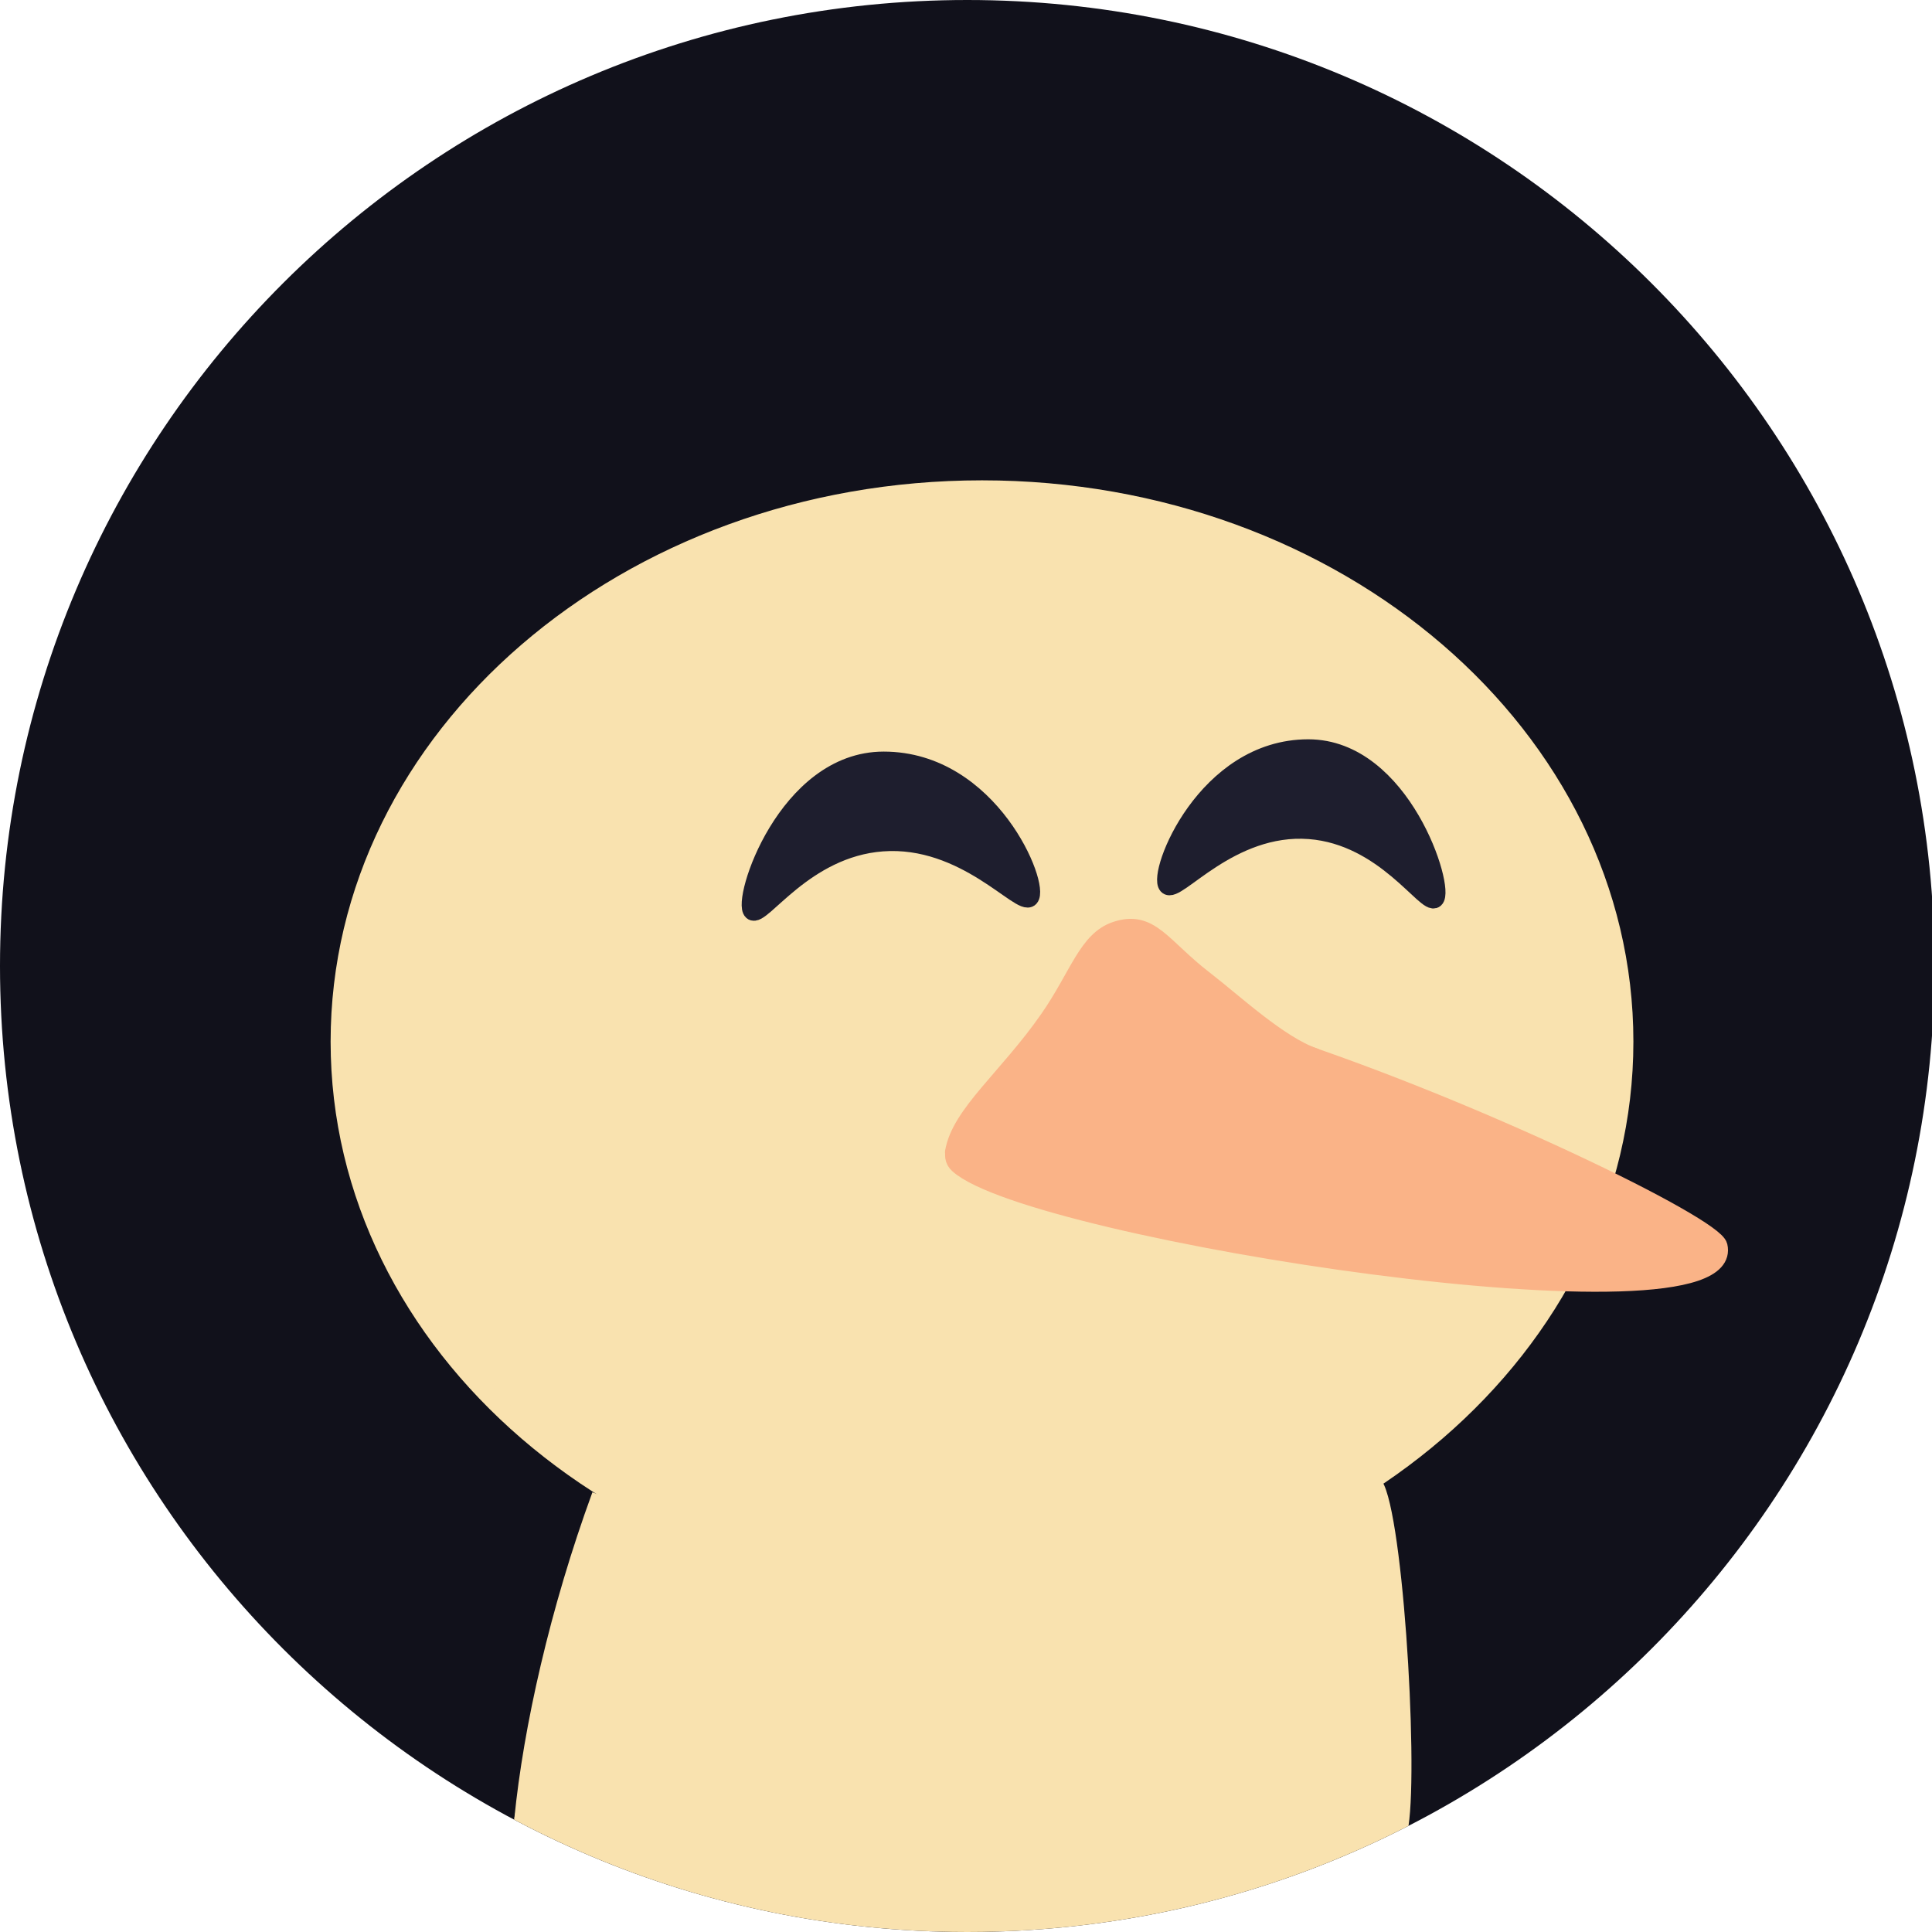
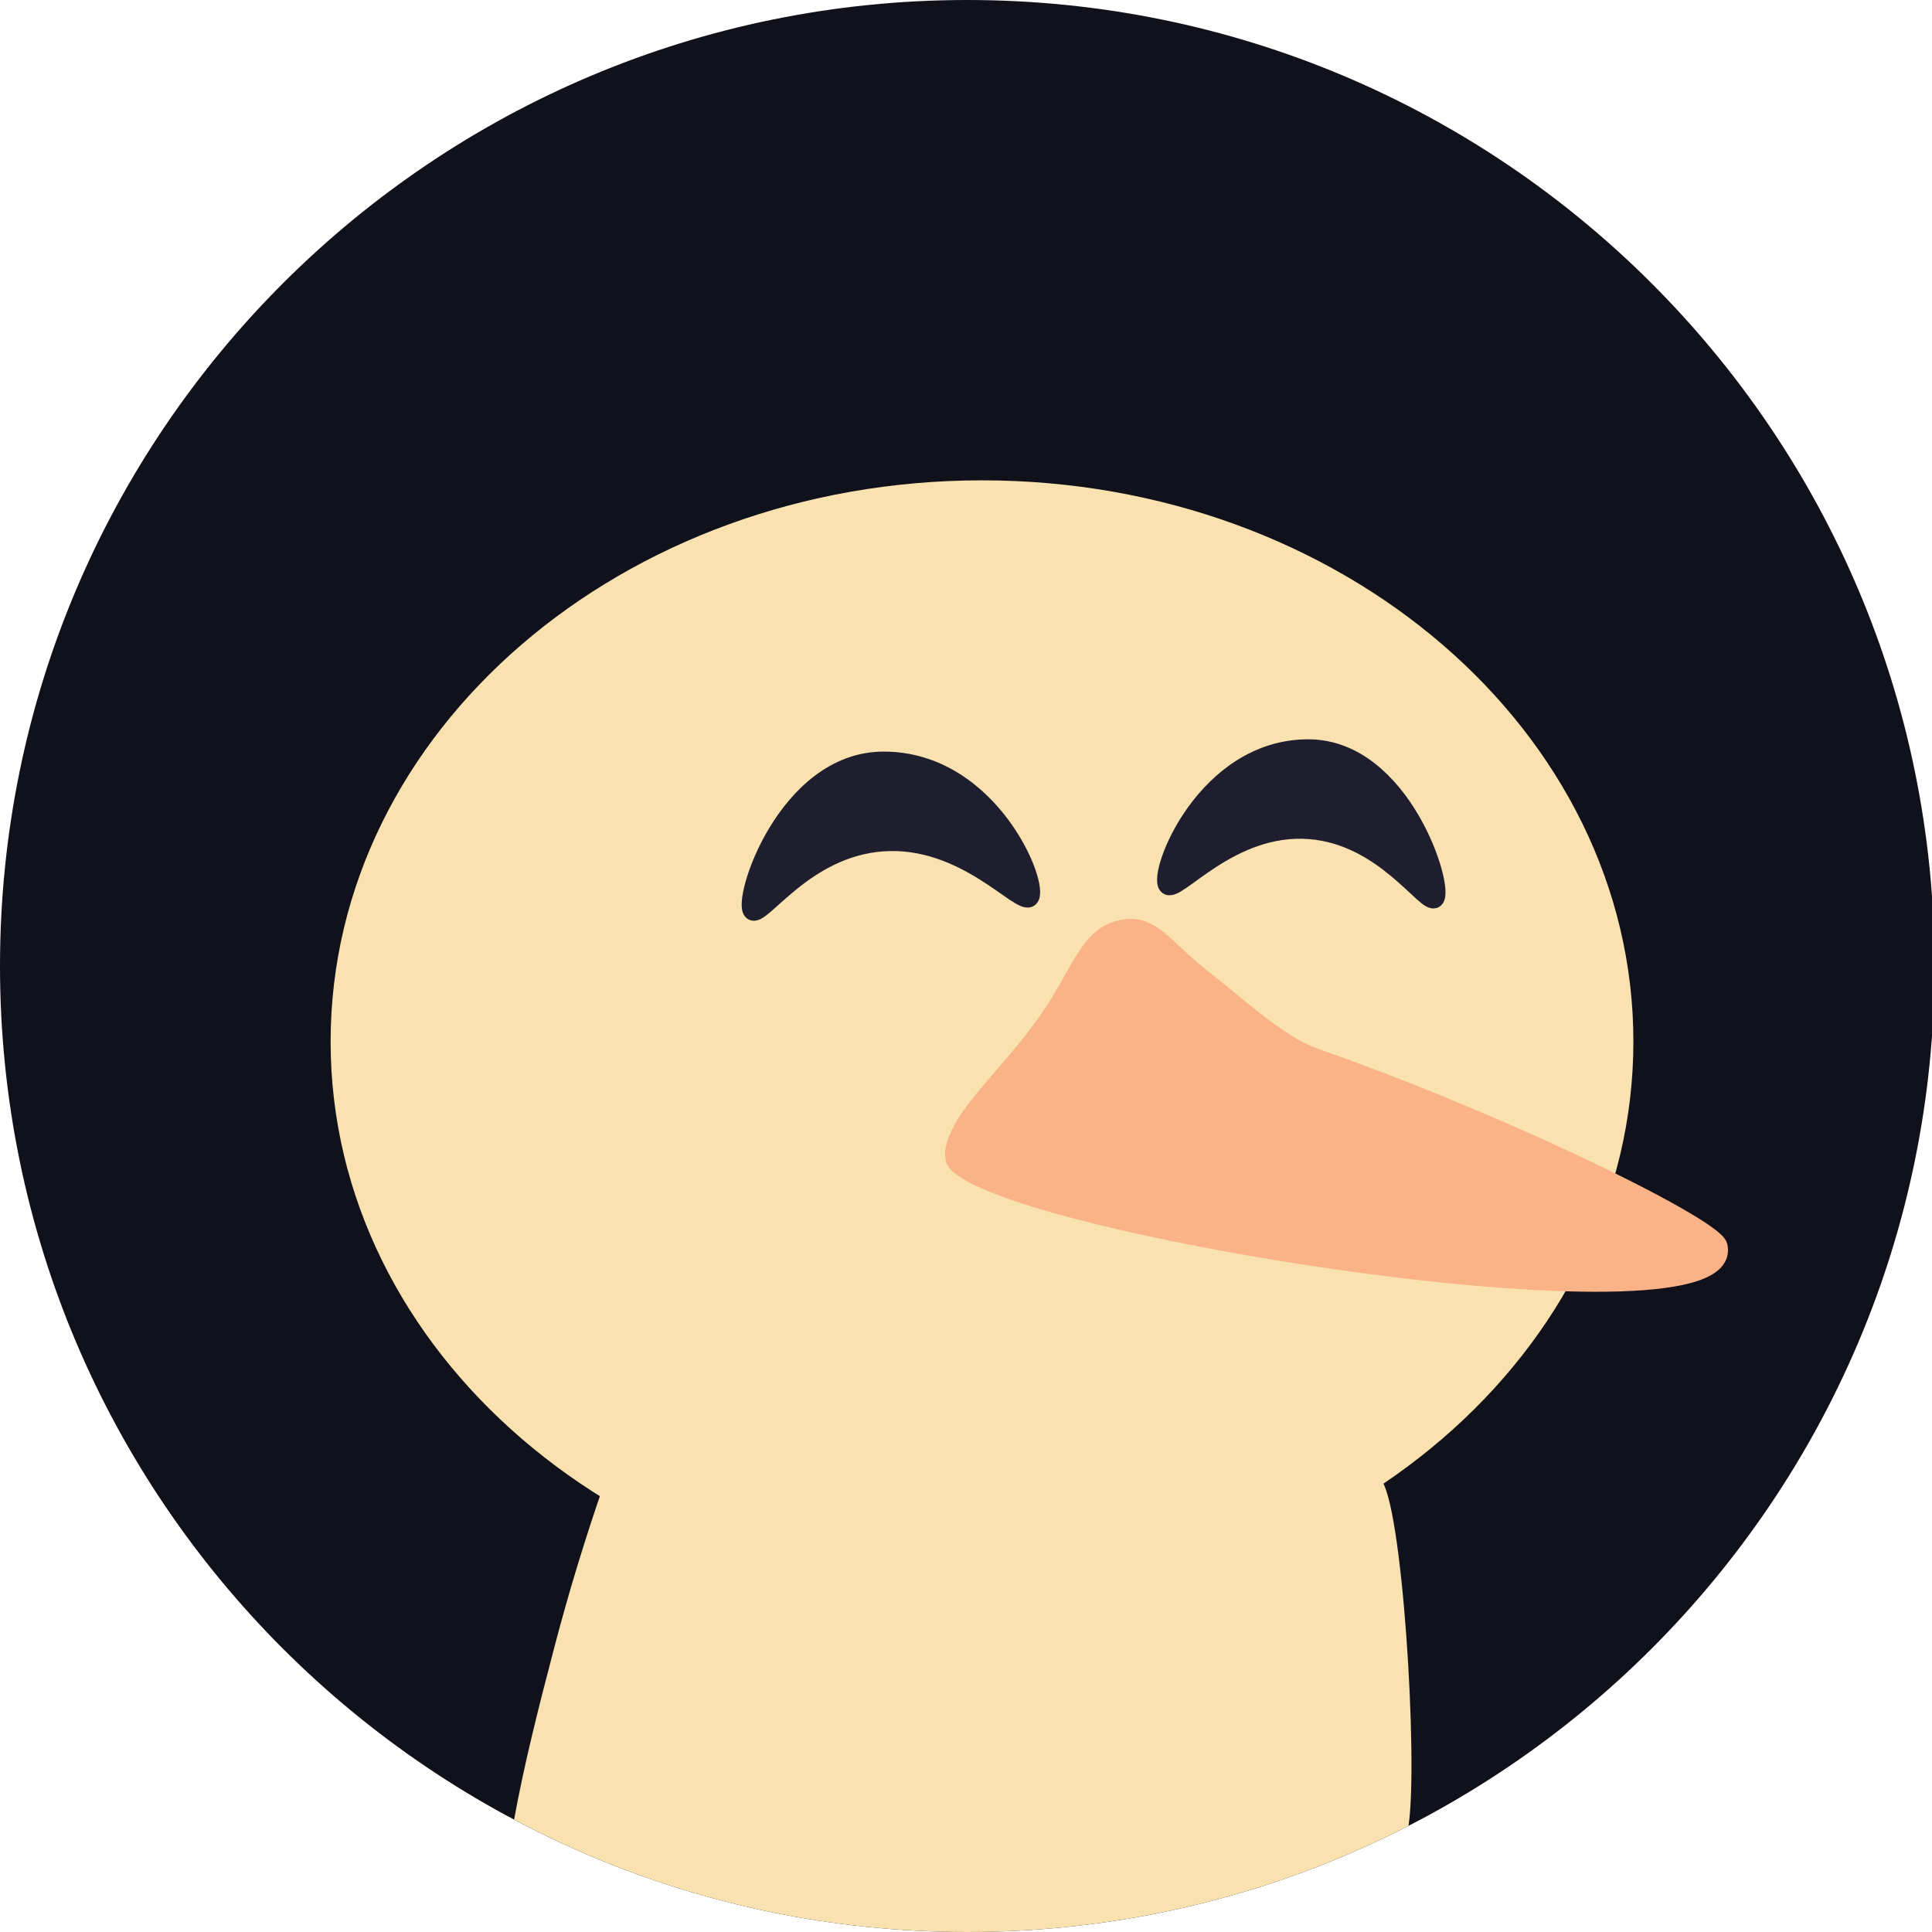
- <svg xmlns="http://www.w3.org/2000/svg" version="1.1" id="Camada_5" x="0px" y="0px" viewBox="0 0 1544 1544" style="enable-background:new 0 0 1544 1544;" xml:space="preserve">
-   <style type="text/css">
- 	.st0{fill:#11111B;}
- 	.st1{fill:none;stroke:#F9E2AF;stroke-width:14;stroke-miterlimit:10;}
- 	.st2{fill:none;}
- 	.st3{fill:#F9E2AF;}
- 	.st4{fill:#FAB387;stroke:#FAB387;stroke-width:14;stroke-miterlimit:10;}
- 	.st5{fill:#FAB387;stroke:#FAB387;stroke-width:14;stroke-linecap:round;stroke-miterlimit:10;}
- 	.st6{fill:#1E1E2E;stroke:#1E1E2E;stroke-width:14;stroke-miterlimit:10;}
- </style>
+ <svg xmlns="http://www.w3.org/2000/svg" version="1.1" id="Camada_5" x="0px" y="0px" viewBox="0 0 1544 1544" enable-background="new 0 0 1544 1544" xml:space="preserve">
  <g id="Camada_6_cópia">
-     <g>
-       <ellipse class="st0" cx="773" cy="772" rx="773" ry="772" />
-     </g>
-     <g id="Camada_10">
-       <path class="st1" d="M418,1454c7.19-72.49,28.32-166.92,62-259" />
-     </g>
-     <g>
-       <path class="st2" d="M773,0C346.08,0,0,345.64,0,772c0,295.68,166.44,552.52,410.86,682.2c7.79-43.33,19.53-89.68,32.34-138.46    c11.72-44.65,24.55-86.28,37.8-124.74c214,114,396,126,622-9c17.45,14.84,30.57,225.4,22.64,277.16    C1375.24,1331.15,1546,1071.49,1546,772C1546,345.64,1199.92,0,773,0z" />
-       <path class="st3" d="M1103,1182c-226,135-408,123-622,9c-13.25,38.47-26.09,80.1-37.8,124.74    c-12.8,48.78-24.54,95.13-32.34,138.46C518.89,1511.52,642.14,1544,773,1544c127.04,0,246.91-30.61,352.64-84.84    C1133.57,1407.4,1120.45,1196.84,1103,1182z" />
-     </g>
-     <g>
-       <path class="st3" d="M784.79,1273.96c-69.46,0-136.82-11.72-200.23-34.83c-61.19-22.3-116.13-54.21-163.3-94.85    c-47.09-40.57-84.05-87.8-109.85-140.36c-26.67-54.33-40.19-112.04-40.19-171.51s13.52-117.18,40.19-171.51    c25.8-52.56,62.76-99.78,109.85-140.36c47.17-40.64,102.11-72.55,163.3-94.85c63.41-23.11,130.78-34.83,200.23-34.83    s136.82,11.72,200.23,34.83c61.19,22.3,116.13,54.21,163.3,94.85c47.09,40.57,84.05,87.8,109.85,140.36    c26.67,54.33,40.19,112.04,40.19,171.51s-13.52,117.18-40.19,171.51c-25.8,52.56-62.76,99.78-109.85,140.36    c-47.17,40.64-102.11,72.55-163.3,94.85C921.61,1262.24,854.24,1273.96,784.79,1273.96z" />
-       <path class="st3" d="M784.79,397.87c68.64,0,135.2,11.57,197.84,34.4c60.39,22.01,114.6,53.49,161.13,93.58    c46.37,39.95,82.75,86.43,108.13,138.14c26.19,53.36,39.48,110.03,39.48,168.43c0,58.4-13.28,115.06-39.48,168.43    c-25.38,51.71-61.76,98.18-108.13,138.14c-46.52,40.08-100.73,71.57-161.13,93.58c-62.64,22.83-129.2,34.4-197.84,34.4    s-135.2-11.57-197.84-34.4c-60.39-22.01-114.6-53.49-161.13-93.58c-46.37-39.95-82.75-86.43-108.13-138.14    c-26.19-53.36-39.48-110.03-39.48-168.43c0-58.4,13.28-115.06,39.48-168.43c25.38-51.71,61.76-98.18,108.13-138.14    c46.52-40.08,100.73-71.57,161.13-93.58C649.59,409.44,716.15,397.87,784.79,397.87 M784.79,383.87    c-287.5,0-520.57,200.82-520.57,448.55s233.07,448.55,520.57,448.55s520.57-200.82,520.57-448.55S1072.29,383.87,784.79,383.87    L784.79,383.87z" />
-     </g>
-     <g id="Camada_11">
-       <path class="st4" d="M765.65,930.7c58.43,53.28,625.36,140.82,607.93,65.11c-3.77-16.39-192.3-108.52-349.43-160.09    C911.78,798.85,735.73,903.42,765.65,930.7z" />
-       <path class="st5" d="M762.2,920.88c4.91-30.56,42.96-59.54,75.63-106.48c24.05-34.55,30.86-63.33,54.02-70.99    c27.76-9.18,36.54,13.16,70.72,39.44c23.08,17.74,59.91,52.25,87.82,61.68" />
-     </g>
-     <g id="olhos_cópia">
-       <path id="olho_direito_1_" class="st6" d="M932.84,707.76c6.93,7.87,50.13-49.04,113.64-44.17    c60.22,4.62,93.43,61.29,100.38,54.96c8.84-8.05-26.16-120.72-101.33-120.72C963.15,597.83,924.41,698.19,932.84,707.76z" />
-       <path id="olho_esquerdo_1_" class="st6" d="M823.09,717.58c-7.19,7.87-51.99-49.04-117.87-44.17    c-62.46,4.62-96.91,61.29-104.11,54.96c-9.17-8.05,27.13-120.72,105.1-120.72C791.66,607.65,831.84,708.01,823.09,717.58z" />
-     </g>
+ </g>
+   <g>
+     <ellipse fill="#11111B" cx="773" cy="772" rx="773" ry="772" />
+   </g>
+   <path fill="#F9E2AF" d="M1103,1182c-226,135-408,123-622,9c-13.25,38.47-26.09,80.1-37.8,124.74  c-12.8,48.78-24.54,95.13-32.34,138.46C518.89,1511.52,642.14,1544,773,1544c127.04,0,246.91-30.61,352.64-84.84  C1133.57,1407.4,1120.45,1196.84,1103,1182z" />
+   <g id="cabeça">
+     <path fill="#F9E2AF" d="M784.79,1273.96c-69.46,0-136.82-11.72-200.23-34.83c-61.19-22.3-116.13-54.21-163.3-94.85   c-47.09-40.57-84.05-87.8-109.85-140.36c-26.67-54.33-40.19-112.04-40.19-171.51s13.52-117.18,40.19-171.51   c25.8-52.56,62.76-99.78,109.85-140.36c47.17-40.64,102.11-72.55,163.3-94.85c63.41-23.11,130.78-34.83,200.23-34.83   s136.82,11.72,200.23,34.83c61.19,22.3,116.13,54.21,163.3,94.85c47.09,40.57,84.05,87.8,109.85,140.36   c26.67,54.33,40.19,112.04,40.19,171.51s-13.52,117.18-40.19,171.51c-25.8,52.56-62.76,99.78-109.85,140.36   c-47.17,40.64-102.11,72.55-163.3,94.85C921.61,1262.24,854.24,1273.96,784.79,1273.96z" />
+     <path fill="#F9E2AF" d="M784.79,397.87c68.64,0,135.2,11.57,197.84,34.4c60.39,22.01,114.6,53.49,161.13,93.58   c46.37,39.95,82.75,86.43,108.13,138.14c26.19,53.36,39.48,110.03,39.48,168.43c0,58.4-13.28,115.06-39.48,168.43   c-25.38,51.71-61.76,98.18-108.13,138.14c-46.52,40.08-100.73,71.57-161.13,93.58c-62.64,22.83-129.2,34.4-197.84,34.4   s-135.2-11.57-197.84-34.4c-60.39-22.01-114.6-53.49-161.13-93.58c-46.37-39.95-82.75-86.43-108.13-138.14   c-26.19-53.36-39.48-110.03-39.48-168.43c0-58.4,13.28-115.06,39.48-168.43c25.38-51.71,61.76-98.18,108.13-138.14   c46.52-40.08,100.73-71.57,161.13-93.58C649.59,409.44,716.15,397.87,784.79,397.87 M784.79,383.87   c-287.5,0-520.57,200.82-520.57,448.55s233.07,448.55,520.57,448.55s520.57-200.82,520.57-448.55S1072.29,383.87,784.79,383.87   L784.79,383.87z" />
+   </g>
+   <g id="bico">
+     <path id="bico_1_" fill="#FAB387" stroke="#FAB387" stroke-width="14" stroke-miterlimit="10" d="M765.65,930.7   c58.43,53.28,625.36,140.82,607.93,65.11c-3.77-16.39-192.3-108.52-349.43-160.09C911.78,798.85,735.73,903.42,765.65,930.7z" />
+     <path id="bico_2_" fill="#FAB387" stroke="#FAB387" stroke-width="14" stroke-linecap="round" stroke-miterlimit="10" d="   M762.2,920.88c4.91-30.56,42.96-59.54,75.63-106.48c24.05-34.55,30.86-63.33,54.02-70.99c27.76-9.18,36.54,13.16,70.72,39.44   c23.08,17.74,59.91,52.25,87.82,61.68" />
+   </g>
+   <g id="olhos">
+     <path id="olho_direito_1_" fill="#1E1E2E" stroke="#1E1E2E" stroke-width="14" stroke-miterlimit="10" d="M932.84,707.76   c6.93,7.87,50.13-49.04,113.64-44.17c60.22,4.62,93.43,61.29,100.38,54.96c8.84-8.05-26.16-120.72-101.33-120.72   C963.15,597.83,924.41,698.19,932.84,707.76z" />
+     <path id="olho_esquerdo_1_" fill="#1E1E2E" stroke="#1E1E2E" stroke-width="14" stroke-miterlimit="10" d="M823.09,717.58   c-7.19,7.87-51.99-49.04-117.87-44.17c-62.46,4.62-96.91,61.29-104.11,54.96c-9.17-8.05,27.13-120.72,105.1-120.72   C791.66,607.65,831.84,708.01,823.09,717.58z" />
  </g>
</svg>
